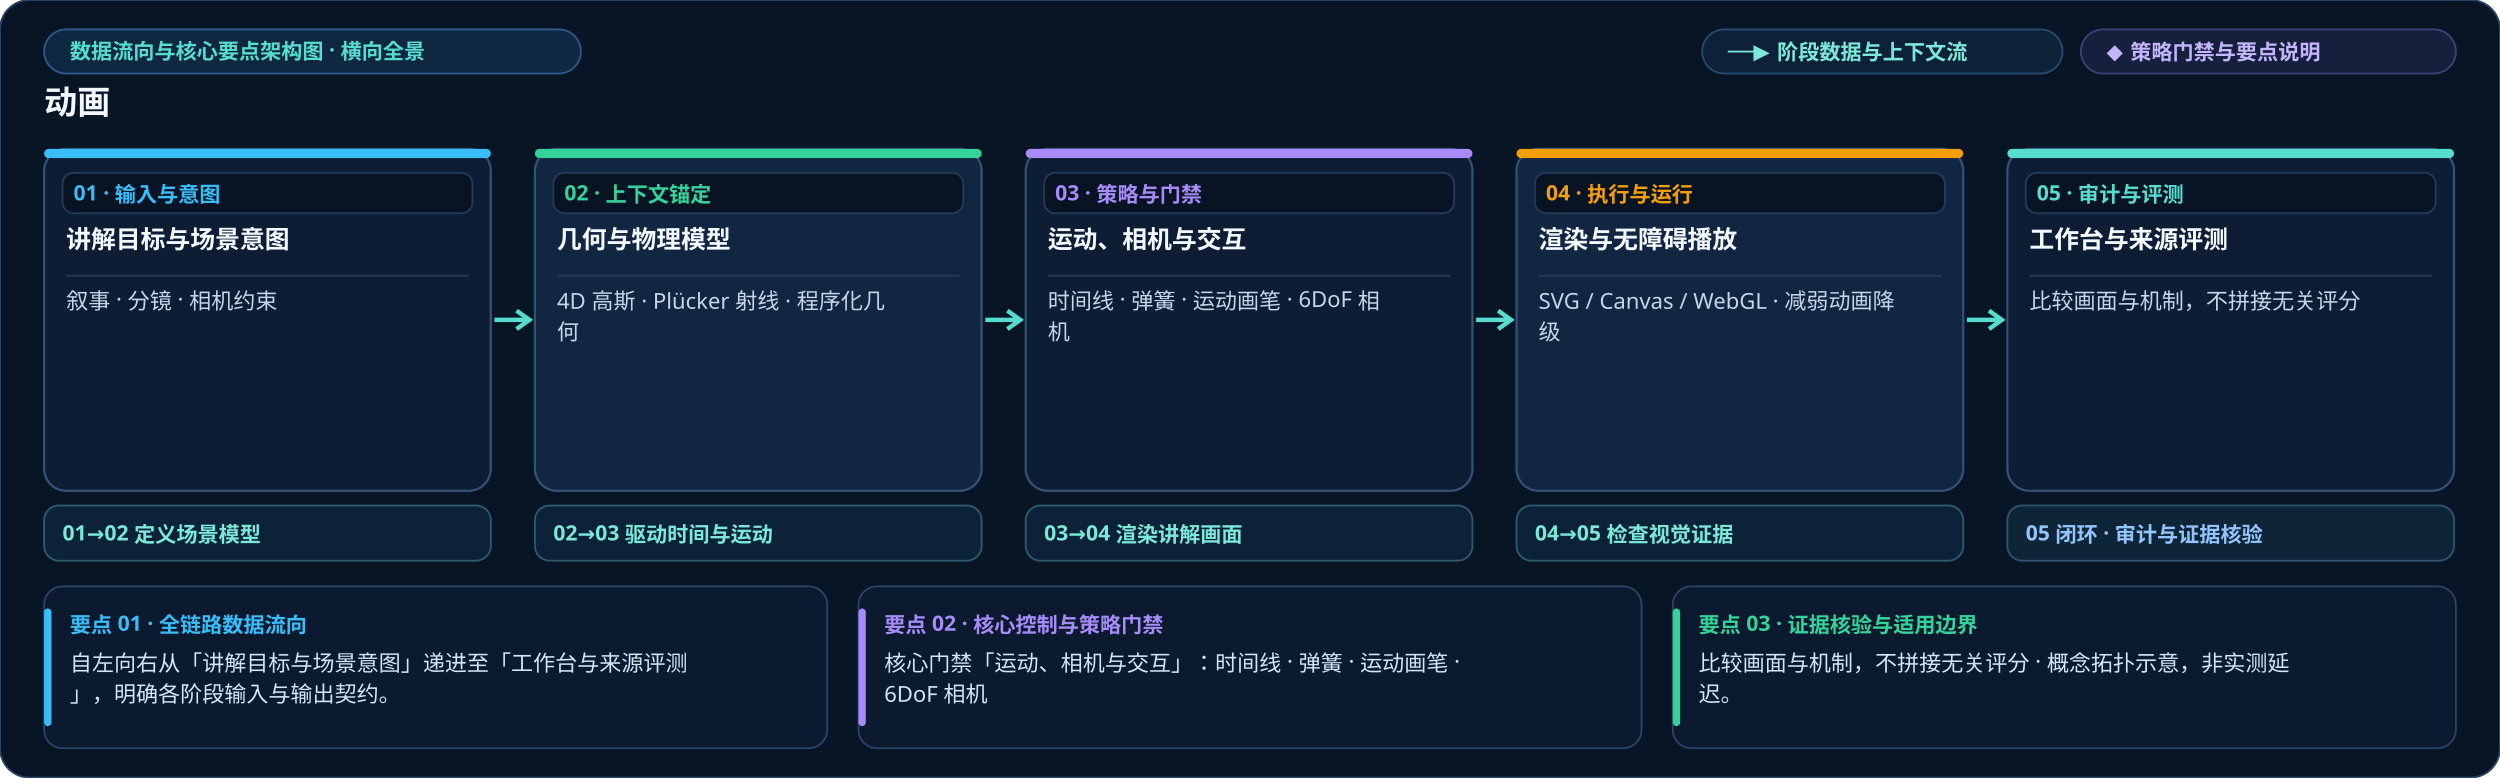
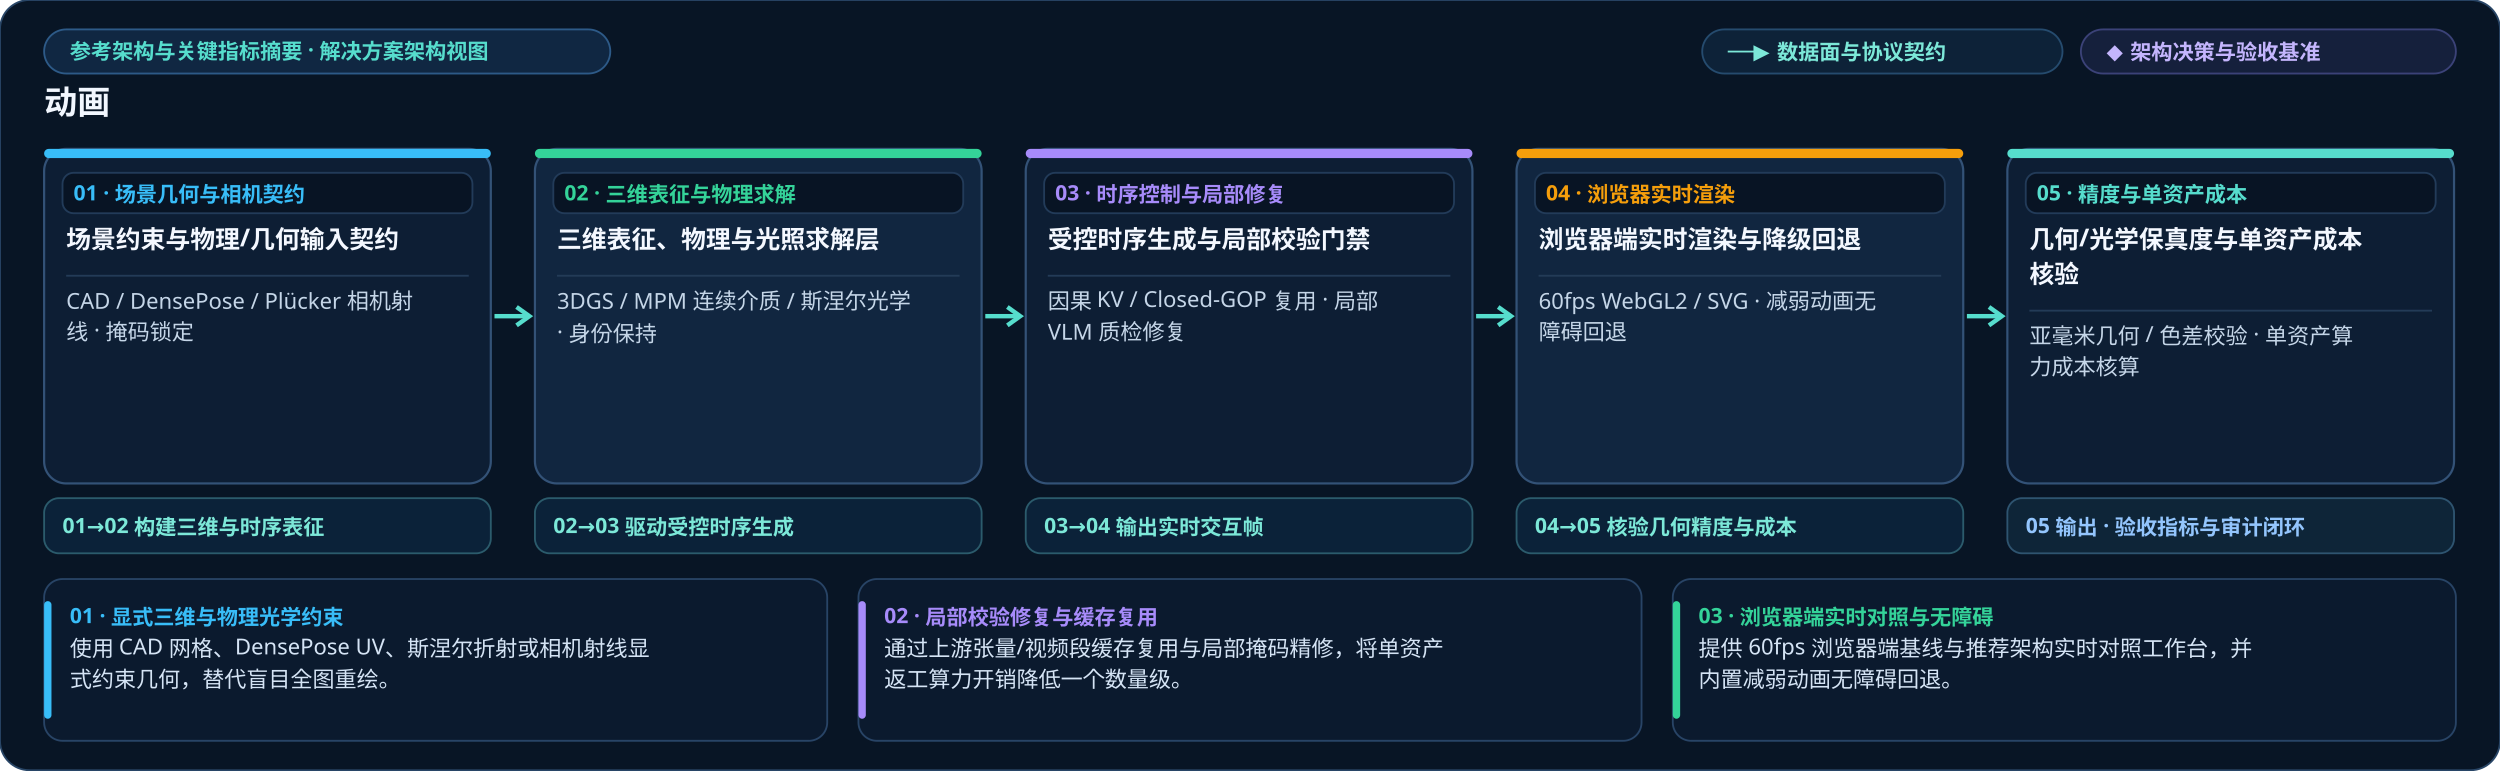
- <svg xmlns="http://www.w3.org/2000/svg" lang="zh-CN" class="knowledge-graph-wide" role="img" aria-labelledby="knowledge-4ae429de4b97-title knowledge-4ae429de4b97-desc" viewBox="0 0 1360 423" width="1360" style="width:100%;height:auto;margin:0 auto;font-family:system-ui,sans-serif">
-   <rect width="1360" height="423" rx="16" fill="#081525" stroke="#284566" />
-   <rect x="24" y="16" width="292" height="24" rx="12" fill="#102742" stroke="#2d5a88" />
+ <svg xmlns="http://www.w3.org/2000/svg" lang="zh-CN" class="knowledge-graph-wide" role="img" aria-labelledby="knowledge-779bf6253b04-title knowledge-779bf6253b04-desc" viewBox="0 0 1360 419" width="1360" style="width:100%;height:auto;margin:0 auto;font-family:system-ui,sans-serif">
+   <rect width="1360" height="419" rx="16" fill="#081525" stroke="#284566" />
+   <rect x="24" y="16" width="308" height="24" rx="12" fill="#102742" stroke="#2d5a88" />
  <text x="38" y="32" fill="#56ddcd" font-size="11.5" font-weight="700">
-     <tspan x="38" dy="0">数据流向与核心要点架构图 · 横向全景</tspan>
+     <tspan x="38" dy="0">参考架构与关键指标摘要 · 解决方案架构视图</tspan>
  </text>
  <rect x="926" y="16" width="196" height="24" rx="12" fill="#0d2238" stroke="#254b6e" />
  <text x="940" y="32" fill="#7ce8d8" font-size="11.5" font-weight="600">
-     <tspan x="940" dy="0">──▶ 阶段数据与上下文流</tspan>
+     <tspan x="940" dy="0">──▶ 数据面与协议契约</tspan>
  </text>
  <rect x="1132" y="16" width="204" height="24" rx="12" fill="#15203c" stroke="#3b4278" />
  <text x="1146" y="32" fill="#c4b5fd" font-size="11.5" font-weight="600">
-     <tspan x="1146" dy="0">◆ 策略门禁与要点说明</tspan>
+     <tspan x="1146" dy="0">◆ 架构决策与验收基准</tspan>
  </text>
  <text x="24" y="62" fill="#f2f7ff" font-size="18" font-weight="700">
    <tspan x="24" dy="0">动画</tspan>
  </text>
  <g data-concept="1">
-     <rect x="24" y="81" width="243" height="186" rx="12" fill="#0d1e34" stroke="#335277" stroke-width="1.2" />
+     <rect x="24" y="81" width="243" height="182" rx="12" fill="#0d1e34" stroke="#335277" stroke-width="1.2" />
    <rect x="24" y="81" width="243" height="5" rx="2.5" fill="#38bdf8" />
    <rect x="34" y="94" width="223" height="22" rx="6" fill="#081424" stroke="#223b59" />
    <text x="40" y="109" fill="#38bdf8" font-size="11.5" font-weight="700">
-       <tspan x="40" dy="0">01 · 输入与意图</tspan>
+       <tspan x="40" dy="0">01 · 场景几何与相机契约</tspan>
    </text>
    <text x="36" y="135" fill="#f4f8ff" font-size="13.5" font-weight="700">
-       <tspan x="36" dy="0">讲解目标与场景意图</tspan>
+       <tspan x="36" dy="0">场景约束与物理/几何输入契约</tspan>
    </text>
    <path d="M36 150 H255" stroke="#233b57" stroke-width="1" />
    <text x="36" y="168" fill="#c5d6e8" font-size="12" font-weight="400">
-       <tspan x="36" dy="0">叙事 · 分镜 · 相机约束</tspan>
+       <tspan x="36" dy="0">CAD / DensePose / Plücker 相机射</tspan>
+       <tspan x="36" dy="16.8">线 · 掩码锁定</tspan>
    </text>
  </g>
-   <g data-relationship="定义场景模型">
-     <path d="M269 174 H287" fill="none" stroke="#56ddcd" stroke-width="2.4" />
-     <path d="M281 169 L288 174 L281 179" fill="none" stroke="#56ddcd" stroke-width="2.4" />
-     <rect x="24" y="275" width="243" height="30" rx="8" fill="#0b2239" stroke="#2b5b6c" />
-     <text x="34" y="294" fill="#7ce8d8" font-size="11.5" font-weight="600">
-       <tspan x="34" dy="0">01→02 定义场景模型</tspan>
+   <g data-relationship="构建三维与时序表征">
+     <path d="M269 172 H287" fill="none" stroke="#56ddcd" stroke-width="2.4" />
+     <path d="M281 167 L288 172 L281 177" fill="none" stroke="#56ddcd" stroke-width="2.4" />
+     <rect x="24" y="271" width="243" height="30" rx="8" fill="#0b2239" stroke="#2b5b6c" />
+     <text x="34" y="290" fill="#7ce8d8" font-size="11.5" font-weight="600">
+       <tspan x="34" dy="0">01→02 构建三维与时序表征</tspan>
    </text>
  </g>
  <g data-concept="2">
-     <rect x="291" y="81" width="243" height="186" rx="12" fill="#112640" stroke="#335277" stroke-width="1.2" />
+     <rect x="291" y="81" width="243" height="182" rx="12" fill="#112640" stroke="#335277" stroke-width="1.2" />
    <rect x="291" y="81" width="243" height="5" rx="2.5" fill="#34d399" />
    <rect x="301" y="94" width="223" height="22" rx="6" fill="#081424" stroke="#223b59" />
    <text x="307" y="109" fill="#34d399" font-size="11.5" font-weight="700">
-       <tspan x="307" dy="0">02 · 上下文锚定</tspan>
+       <tspan x="307" dy="0">02 · 三维表征与物理求解</tspan>
    </text>
    <text x="303" y="135" fill="#f4f8ff" font-size="13.5" font-weight="700">
-       <tspan x="303" dy="0">几何与物理模型</tspan>
+       <tspan x="303" dy="0">三维表征、物理与光照求解层</tspan>
    </text>
    <path d="M303 150 H522" stroke="#233b57" stroke-width="1" />
    <text x="303" y="168" fill="#c5d6e8" font-size="12" font-weight="400">
-       <tspan x="303" dy="0">4D 高斯 · Plücker 射线 · 程序化几</tspan>
-       <tspan x="303" dy="16.8">何</tspan>
+       <tspan x="303" dy="0">3DGS / MPM 连续介质 / 斯涅尔光学</tspan>
+       <tspan x="303" dy="16.8">· 身份保持</tspan>
    </text>
  </g>
-   <g data-relationship="驱动时间与运动">
-     <path d="M536 174 H554" fill="none" stroke="#56ddcd" stroke-width="2.4" />
-     <path d="M548 169 L555 174 L548 179" fill="none" stroke="#56ddcd" stroke-width="2.4" />
-     <rect x="291" y="275" width="243" height="30" rx="8" fill="#0b2239" stroke="#2b5b6c" />
-     <text x="301" y="294" fill="#7ce8d8" font-size="11.5" font-weight="600">
-       <tspan x="301" dy="0">02→03 驱动时间与运动</tspan>
+   <g data-relationship="驱动受控时序生成">
+     <path d="M536 172 H554" fill="none" stroke="#56ddcd" stroke-width="2.4" />
+     <path d="M548 167 L555 172 L548 177" fill="none" stroke="#56ddcd" stroke-width="2.4" />
+     <rect x="291" y="271" width="243" height="30" rx="8" fill="#0b2239" stroke="#2b5b6c" />
+     <text x="301" y="290" fill="#7ce8d8" font-size="11.5" font-weight="600">
+       <tspan x="301" dy="0">02→03 驱动受控时序生成</tspan>
    </text>
  </g>
  <g data-concept="3">
-     <rect x="558" y="81" width="243" height="186" rx="12" fill="#0d1e34" stroke="#335277" stroke-width="1.2" />
+     <rect x="558" y="81" width="243" height="182" rx="12" fill="#0d1e34" stroke="#335277" stroke-width="1.2" />
    <rect x="558" y="81" width="243" height="5" rx="2.5" fill="#a78bfa" />
    <rect x="568" y="94" width="223" height="22" rx="6" fill="#081424" stroke="#223b59" />
    <text x="574" y="109" fill="#a78bfa" font-size="11.5" font-weight="700">
-       <tspan x="574" dy="0">03 · 策略与门禁</tspan>
+       <tspan x="574" dy="0">03 · 时序控制与局部修复</tspan>
    </text>
    <text x="570" y="135" fill="#f4f8ff" font-size="13.5" font-weight="700">
-       <tspan x="570" dy="0">运动、相机与交互</tspan>
+       <tspan x="570" dy="0">受控时序生成与局部校验门禁</tspan>
    </text>
    <path d="M570 150 H789" stroke="#233b57" stroke-width="1" />
    <text x="570" y="168" fill="#c5d6e8" font-size="12" font-weight="400">
-       <tspan x="570" dy="0">时间线 · 弹簧 · 运动画笔 · 6DoF 相</tspan>
-       <tspan x="570" dy="16.8">机</tspan>
+       <tspan x="570" dy="0">因果 KV / Closed-GOP 复用 · 局部</tspan>
+       <tspan x="570" dy="16.8">VLM 质检修复</tspan>
    </text>
  </g>
-   <g data-relationship="渲染讲解画面">
-     <path d="M803 174 H821" fill="none" stroke="#56ddcd" stroke-width="2.4" />
-     <path d="M815 169 L822 174 L815 179" fill="none" stroke="#56ddcd" stroke-width="2.4" />
-     <rect x="558" y="275" width="243" height="30" rx="8" fill="#0b2239" stroke="#2b5b6c" />
-     <text x="568" y="294" fill="#7ce8d8" font-size="11.5" font-weight="600">
-       <tspan x="568" dy="0">03→04 渲染讲解画面</tspan>
+   <g data-relationship="输出实时交互帧">
+     <path d="M803 172 H821" fill="none" stroke="#56ddcd" stroke-width="2.4" />
+     <path d="M815 167 L822 172 L815 177" fill="none" stroke="#56ddcd" stroke-width="2.4" />
+     <rect x="558" y="271" width="243" height="30" rx="8" fill="#0b2239" stroke="#2b5b6c" />
+     <text x="568" y="290" fill="#7ce8d8" font-size="11.5" font-weight="600">
+       <tspan x="568" dy="0">03→04 输出实时交互帧</tspan>
    </text>
  </g>
  <g data-concept="4">
-     <rect x="825" y="81" width="243" height="186" rx="12" fill="#112640" stroke="#335277" stroke-width="1.2" />
+     <rect x="825" y="81" width="243" height="182" rx="12" fill="#112640" stroke="#335277" stroke-width="1.2" />
    <rect x="825" y="81" width="243" height="5" rx="2.5" fill="#f59e0b" />
    <rect x="835" y="94" width="223" height="22" rx="6" fill="#081424" stroke="#223b59" />
    <text x="841" y="109" fill="#f59e0b" font-size="11.5" font-weight="700">
-       <tspan x="841" dy="0">04 · 执行与运行</tspan>
+       <tspan x="841" dy="0">04 · 浏览器实时渲染</tspan>
    </text>
    <text x="837" y="135" fill="#f4f8ff" font-size="13.5" font-weight="700">
-       <tspan x="837" dy="0">渲染与无障碍播放</tspan>
+       <tspan x="837" dy="0">浏览器端实时渲染与降级回退</tspan>
    </text>
    <path d="M837 150 H1056" stroke="#233b57" stroke-width="1" />
    <text x="837" y="168" fill="#c5d6e8" font-size="12" font-weight="400">
-       <tspan x="837" dy="0">SVG / Canvas / WebGL · 减弱动画降</tspan>
-       <tspan x="837" dy="16.8">级</tspan>
+       <tspan x="837" dy="0">60fps WebGL2 / SVG · 减弱动画无</tspan>
+       <tspan x="837" dy="16.8">障碍回退</tspan>
    </text>
  </g>
-   <g data-relationship="检查视觉证据">
-     <path d="M1070 174 H1088" fill="none" stroke="#56ddcd" stroke-width="2.4" />
-     <path d="M1082 169 L1089 174 L1082 179" fill="none" stroke="#56ddcd" stroke-width="2.4" />
-     <rect x="825" y="275" width="243" height="30" rx="8" fill="#0b2239" stroke="#2b5b6c" />
-     <text x="835" y="294" fill="#7ce8d8" font-size="11.5" font-weight="600">
-       <tspan x="835" dy="0">04→05 检查视觉证据</tspan>
+   <g data-relationship="核验几何精度与成本">
+     <path d="M1070 172 H1088" fill="none" stroke="#56ddcd" stroke-width="2.4" />
+     <path d="M1082 167 L1089 172 L1082 177" fill="none" stroke="#56ddcd" stroke-width="2.4" />
+     <rect x="825" y="271" width="243" height="30" rx="8" fill="#0b2239" stroke="#2b5b6c" />
+     <text x="835" y="290" fill="#7ce8d8" font-size="11.5" font-weight="600">
+       <tspan x="835" dy="0">04→05 核验几何精度与成本</tspan>
    </text>
  </g>
  <g data-concept="5">
-     <rect x="1092" y="81" width="243" height="186" rx="12" fill="#0d1e34" stroke="#335277" stroke-width="1.2" />
+     <rect x="1092" y="81" width="243" height="182" rx="12" fill="#0d1e34" stroke="#335277" stroke-width="1.2" />
    <rect x="1092" y="81" width="243" height="5" rx="2.5" fill="#56ddcd" />
    <rect x="1102" y="94" width="223" height="22" rx="6" fill="#081424" stroke="#223b59" />
    <text x="1108" y="109" fill="#56ddcd" font-size="11.5" font-weight="700">
-       <tspan x="1108" dy="0">05 · 审计与评测</tspan>
+       <tspan x="1108" dy="0">05 · 精度与单资产成本</tspan>
    </text>
    <text x="1104" y="135" fill="#f4f8ff" font-size="13.5" font-weight="700">
-       <tspan x="1104" dy="0">工作台与来源评测</tspan>
+       <tspan x="1104" dy="0">几何/光学保真度与单资产成本</tspan>
+       <tspan x="1104" dy="18.9">核验</tspan>
    </text>
-     <path d="M1104 150 H1323" stroke="#233b57" stroke-width="1" />
-     <text x="1104" y="168" fill="#c5d6e8" font-size="12" font-weight="400">
-       <tspan x="1104" dy="0">比较画面与机制，不拼接无关评分</tspan>
+     <path d="M1104 169 H1323" stroke="#233b57" stroke-width="1" />
+     <text x="1104" y="187" fill="#c5d6e8" font-size="12" font-weight="400">
+       <tspan x="1104" dy="0">亚毫米几何 / 色差校验 · 单资产算</tspan>
+       <tspan x="1104" dy="16.8">力成本核算</tspan>
    </text>
  </g>
-   <rect x="1092" y="275" width="243" height="30" rx="8" fill="#0e2538" stroke="#2e5470" />
-   <text x="1102" y="294" fill="#93c5fd" font-size="11.5" font-weight="600">
-     <tspan x="1102" dy="0">05 闭环 · 审计与证据核验</tspan>
+   <rect x="1092" y="271" width="243" height="30" rx="8" fill="#0e2538" stroke="#2e5470" />
+   <text x="1102" y="290" fill="#93c5fd" font-size="11.5" font-weight="600">
+     <tspan x="1102" dy="0">05 输出 · 验收指标与审计闭环</tspan>
  </text>
  <g data-takeaway="1">
-     <rect x="24" y="319" width="426" height="88" rx="10" fill="#0b1a2e" stroke="#284466" />
-     <rect x="24" y="331" width="4" height="64" rx="2" fill="#38bdf8" />
-     <text x="38" y="344" fill="#38bdf8" font-size="11.5" font-weight="700">
-       <tspan x="38" dy="0">要点 01 · 全链路数据流向</tspan>
+     <rect x="24" y="315" width="426" height="88" rx="10" fill="#0b1a2e" stroke="#284466" />
+     <rect x="24" y="327" width="4" height="64" rx="2" fill="#38bdf8" />
+     <text x="38" y="339" fill="#38bdf8" font-size="11.5" font-weight="700">
+       <tspan x="38" dy="0">01 · 显式三维与物理光学约束</tspan>
    </text>
-     <text x="38" y="365" fill="#d5e4f5" font-size="12" font-weight="400">
-       <tspan x="38" dy="0">自左向右从「讲解目标与场景意图」递进至「工作台与来源评测</tspan>
-       <tspan x="38" dy="16.8">」，明确各阶段输入与输出契约。</tspan>
+     <text x="38" y="357" fill="#d5e4f5" font-size="12" font-weight="400">
+       <tspan x="38" dy="0">使用 CAD 网格、DensePose UV、斯涅尔折射或相机射线显</tspan>
+       <tspan x="38" dy="16.8">式约束几何，替代盲目全图重绘。</tspan>
    </text>
  </g>
  <g data-takeaway="2">
-     <rect x="467" y="319" width="426" height="88" rx="10" fill="#0b1a2e" stroke="#284466" />
-     <rect x="467" y="331" width="4" height="64" rx="2" fill="#a78bfa" />
-     <text x="481" y="344" fill="#a78bfa" font-size="11.5" font-weight="700">
-       <tspan x="481" dy="0">要点 02 · 核心控制与策略门禁</tspan>
+     <rect x="467" y="315" width="426" height="88" rx="10" fill="#0b1a2e" stroke="#284466" />
+     <rect x="467" y="327" width="4" height="64" rx="2" fill="#a78bfa" />
+     <text x="481" y="339" fill="#a78bfa" font-size="11.5" font-weight="700">
+       <tspan x="481" dy="0">02 · 局部校验修复与缓存复用</tspan>
    </text>
-     <text x="481" y="365" fill="#d5e4f5" font-size="12" font-weight="400">
-       <tspan x="481" dy="0">核心门禁「运动、相机与交互」：时间线 · 弹簧 · 运动画笔 ·</tspan>
-       <tspan x="481" dy="16.8">6DoF 相机</tspan>
+     <text x="481" y="357" fill="#d5e4f5" font-size="12" font-weight="400">
+       <tspan x="481" dy="0">通过上游张量/视频段缓存复用与局部掩码精修，将单资产</tspan>
+       <tspan x="481" dy="16.8">返工算力开销降低一个数量级。</tspan>
    </text>
  </g>
  <g data-takeaway="3">
-     <rect x="910" y="319" width="426" height="88" rx="10" fill="#0b1a2e" stroke="#284466" />
-     <rect x="910" y="331" width="4" height="64" rx="2" fill="#34d399" />
-     <text x="924" y="344" fill="#34d399" font-size="11.5" font-weight="700">
-       <tspan x="924" dy="0">要点 03 · 证据核验与适用边界</tspan>
+     <rect x="910" y="315" width="426" height="88" rx="10" fill="#0b1a2e" stroke="#284466" />
+     <rect x="910" y="327" width="4" height="64" rx="2" fill="#34d399" />
+     <text x="924" y="339" fill="#34d399" font-size="11.5" font-weight="700">
+       <tspan x="924" dy="0">03 · 浏览器端实时对照与无障碍</tspan>
    </text>
-     <text x="924" y="365" fill="#d5e4f5" font-size="12" font-weight="400">
-       <tspan x="924" dy="0">比较画面与机制，不拼接无关评分 · 概念拓扑示意，非实测延</tspan>
-       <tspan x="924" dy="16.8">迟。</tspan>
+     <text x="924" y="357" fill="#d5e4f5" font-size="12" font-weight="400">
+       <tspan x="924" dy="0">提供 60fps 浏览器端基线与推荐架构实时对照工作台，并</tspan>
+       <tspan x="924" dy="16.8">内置减弱动画无障碍回退。</tspan>
    </text>
  </g>
</svg>
